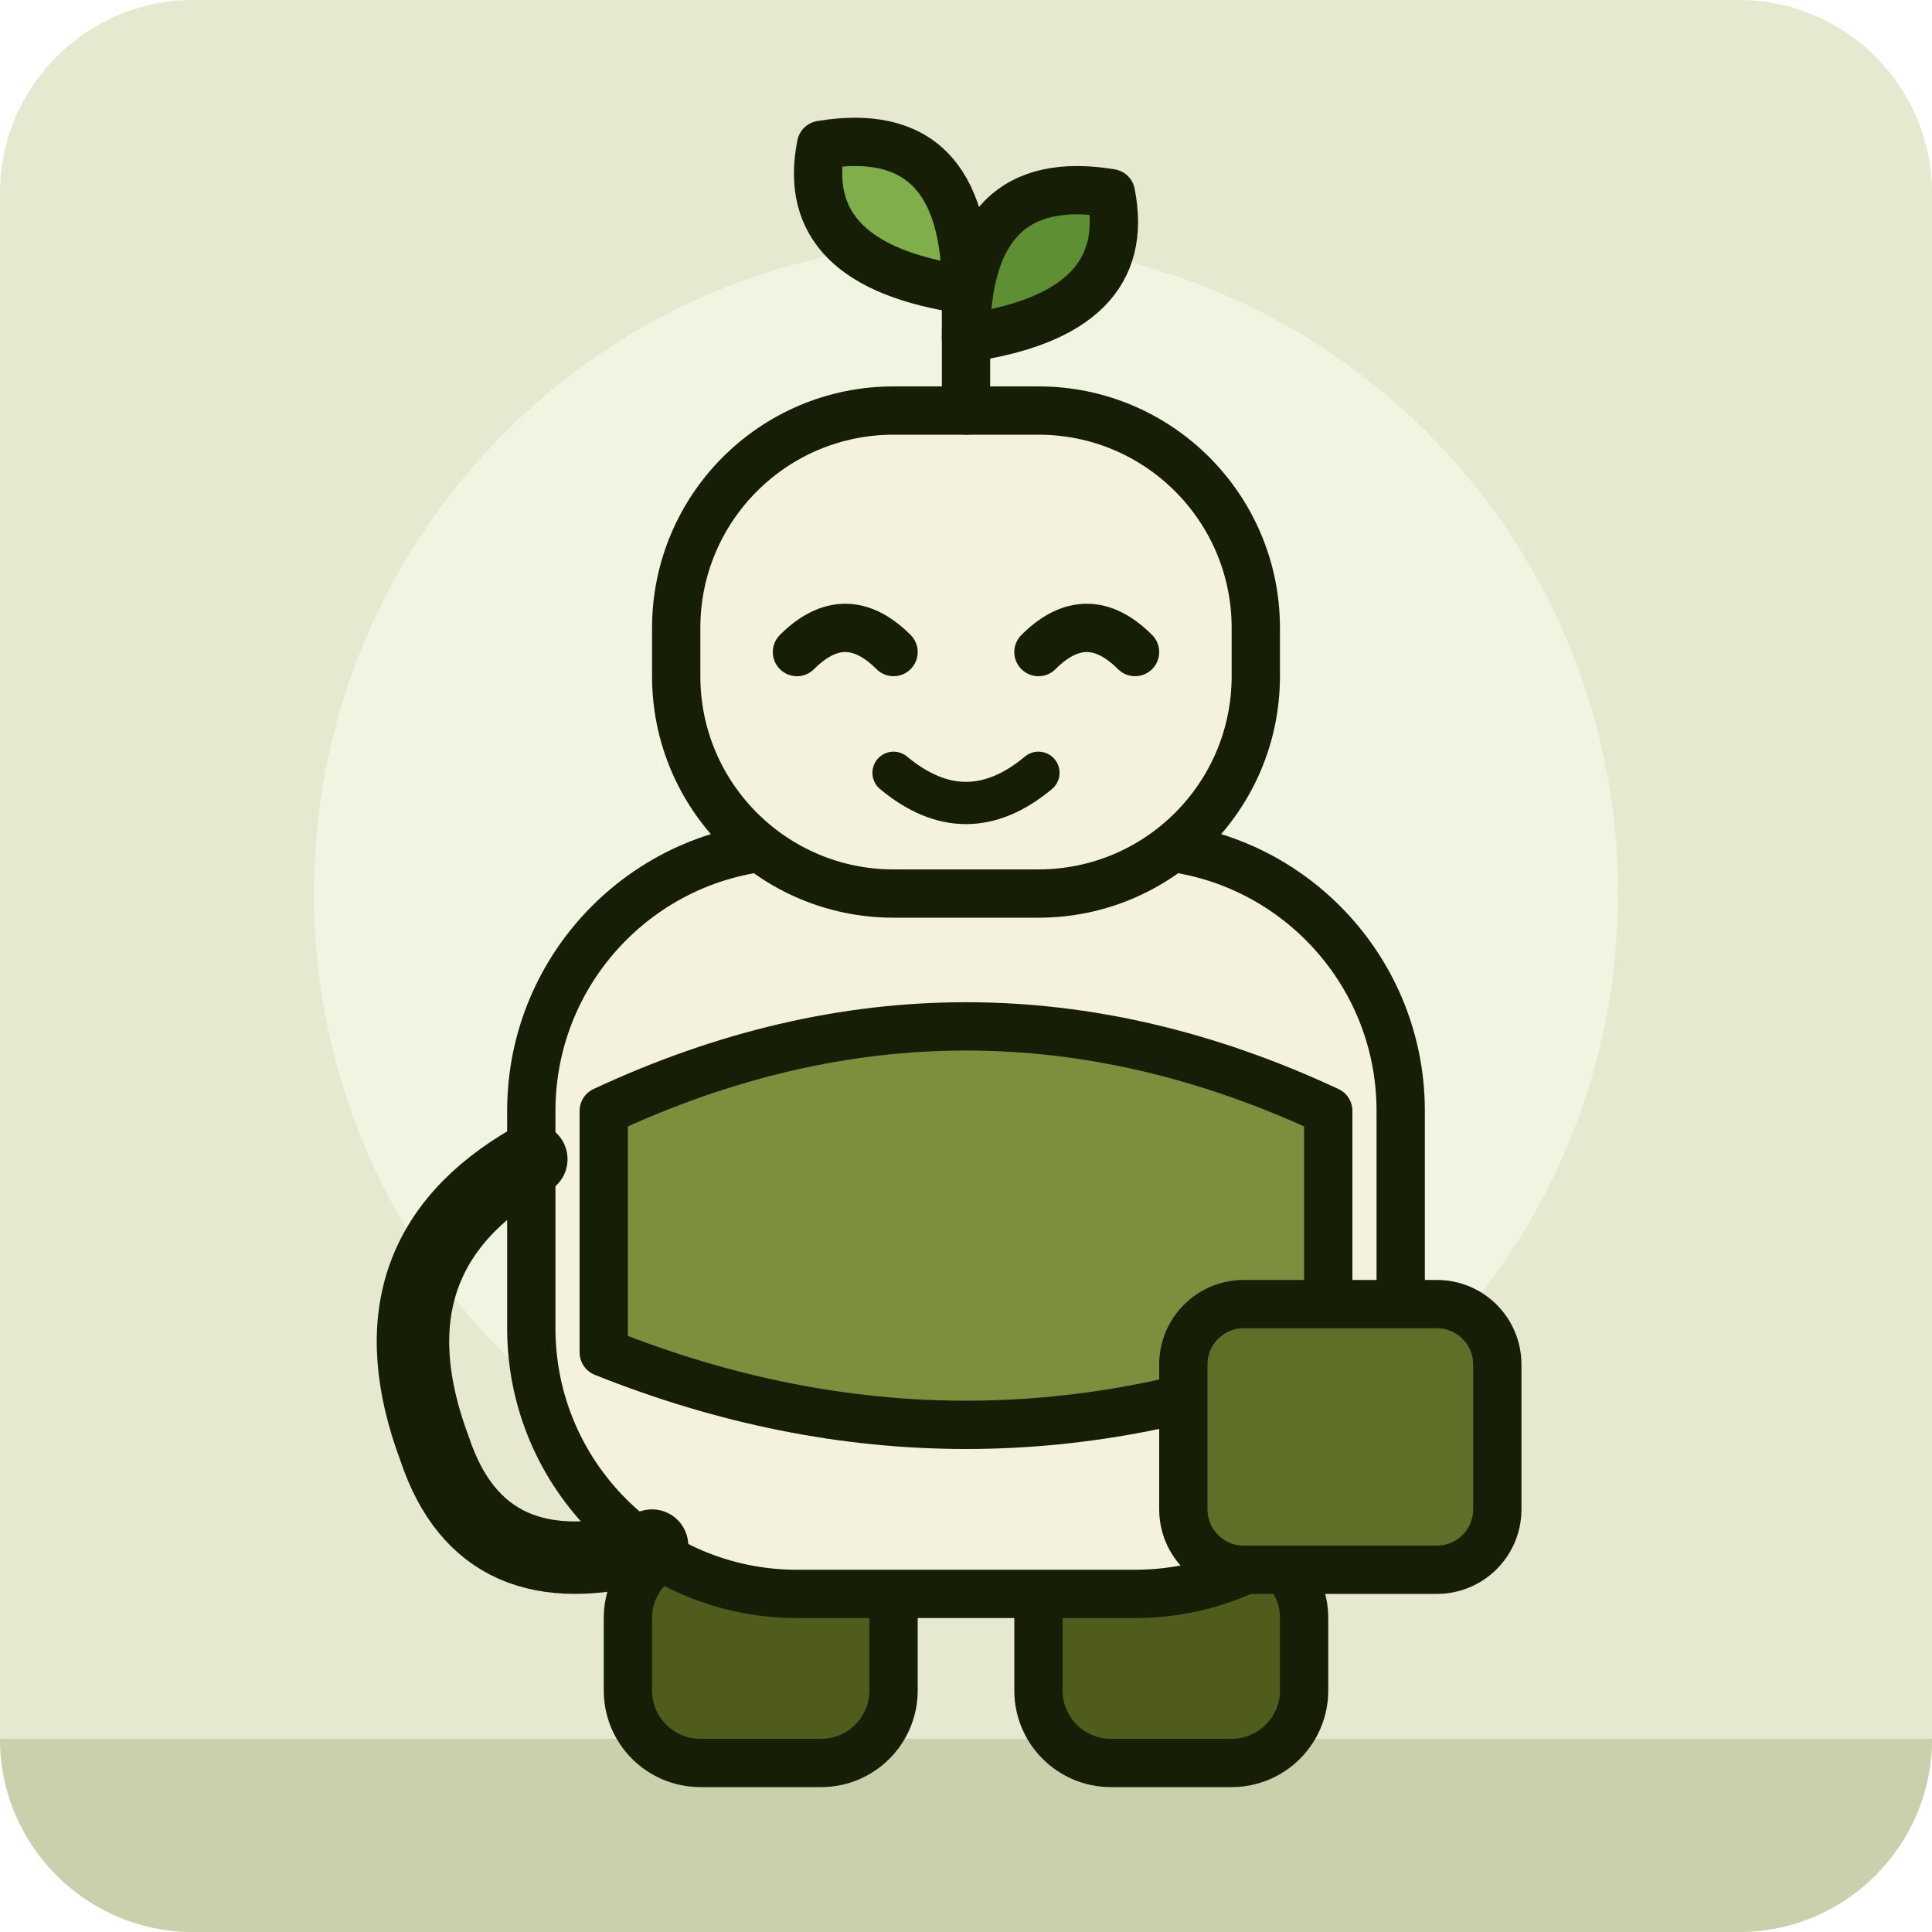
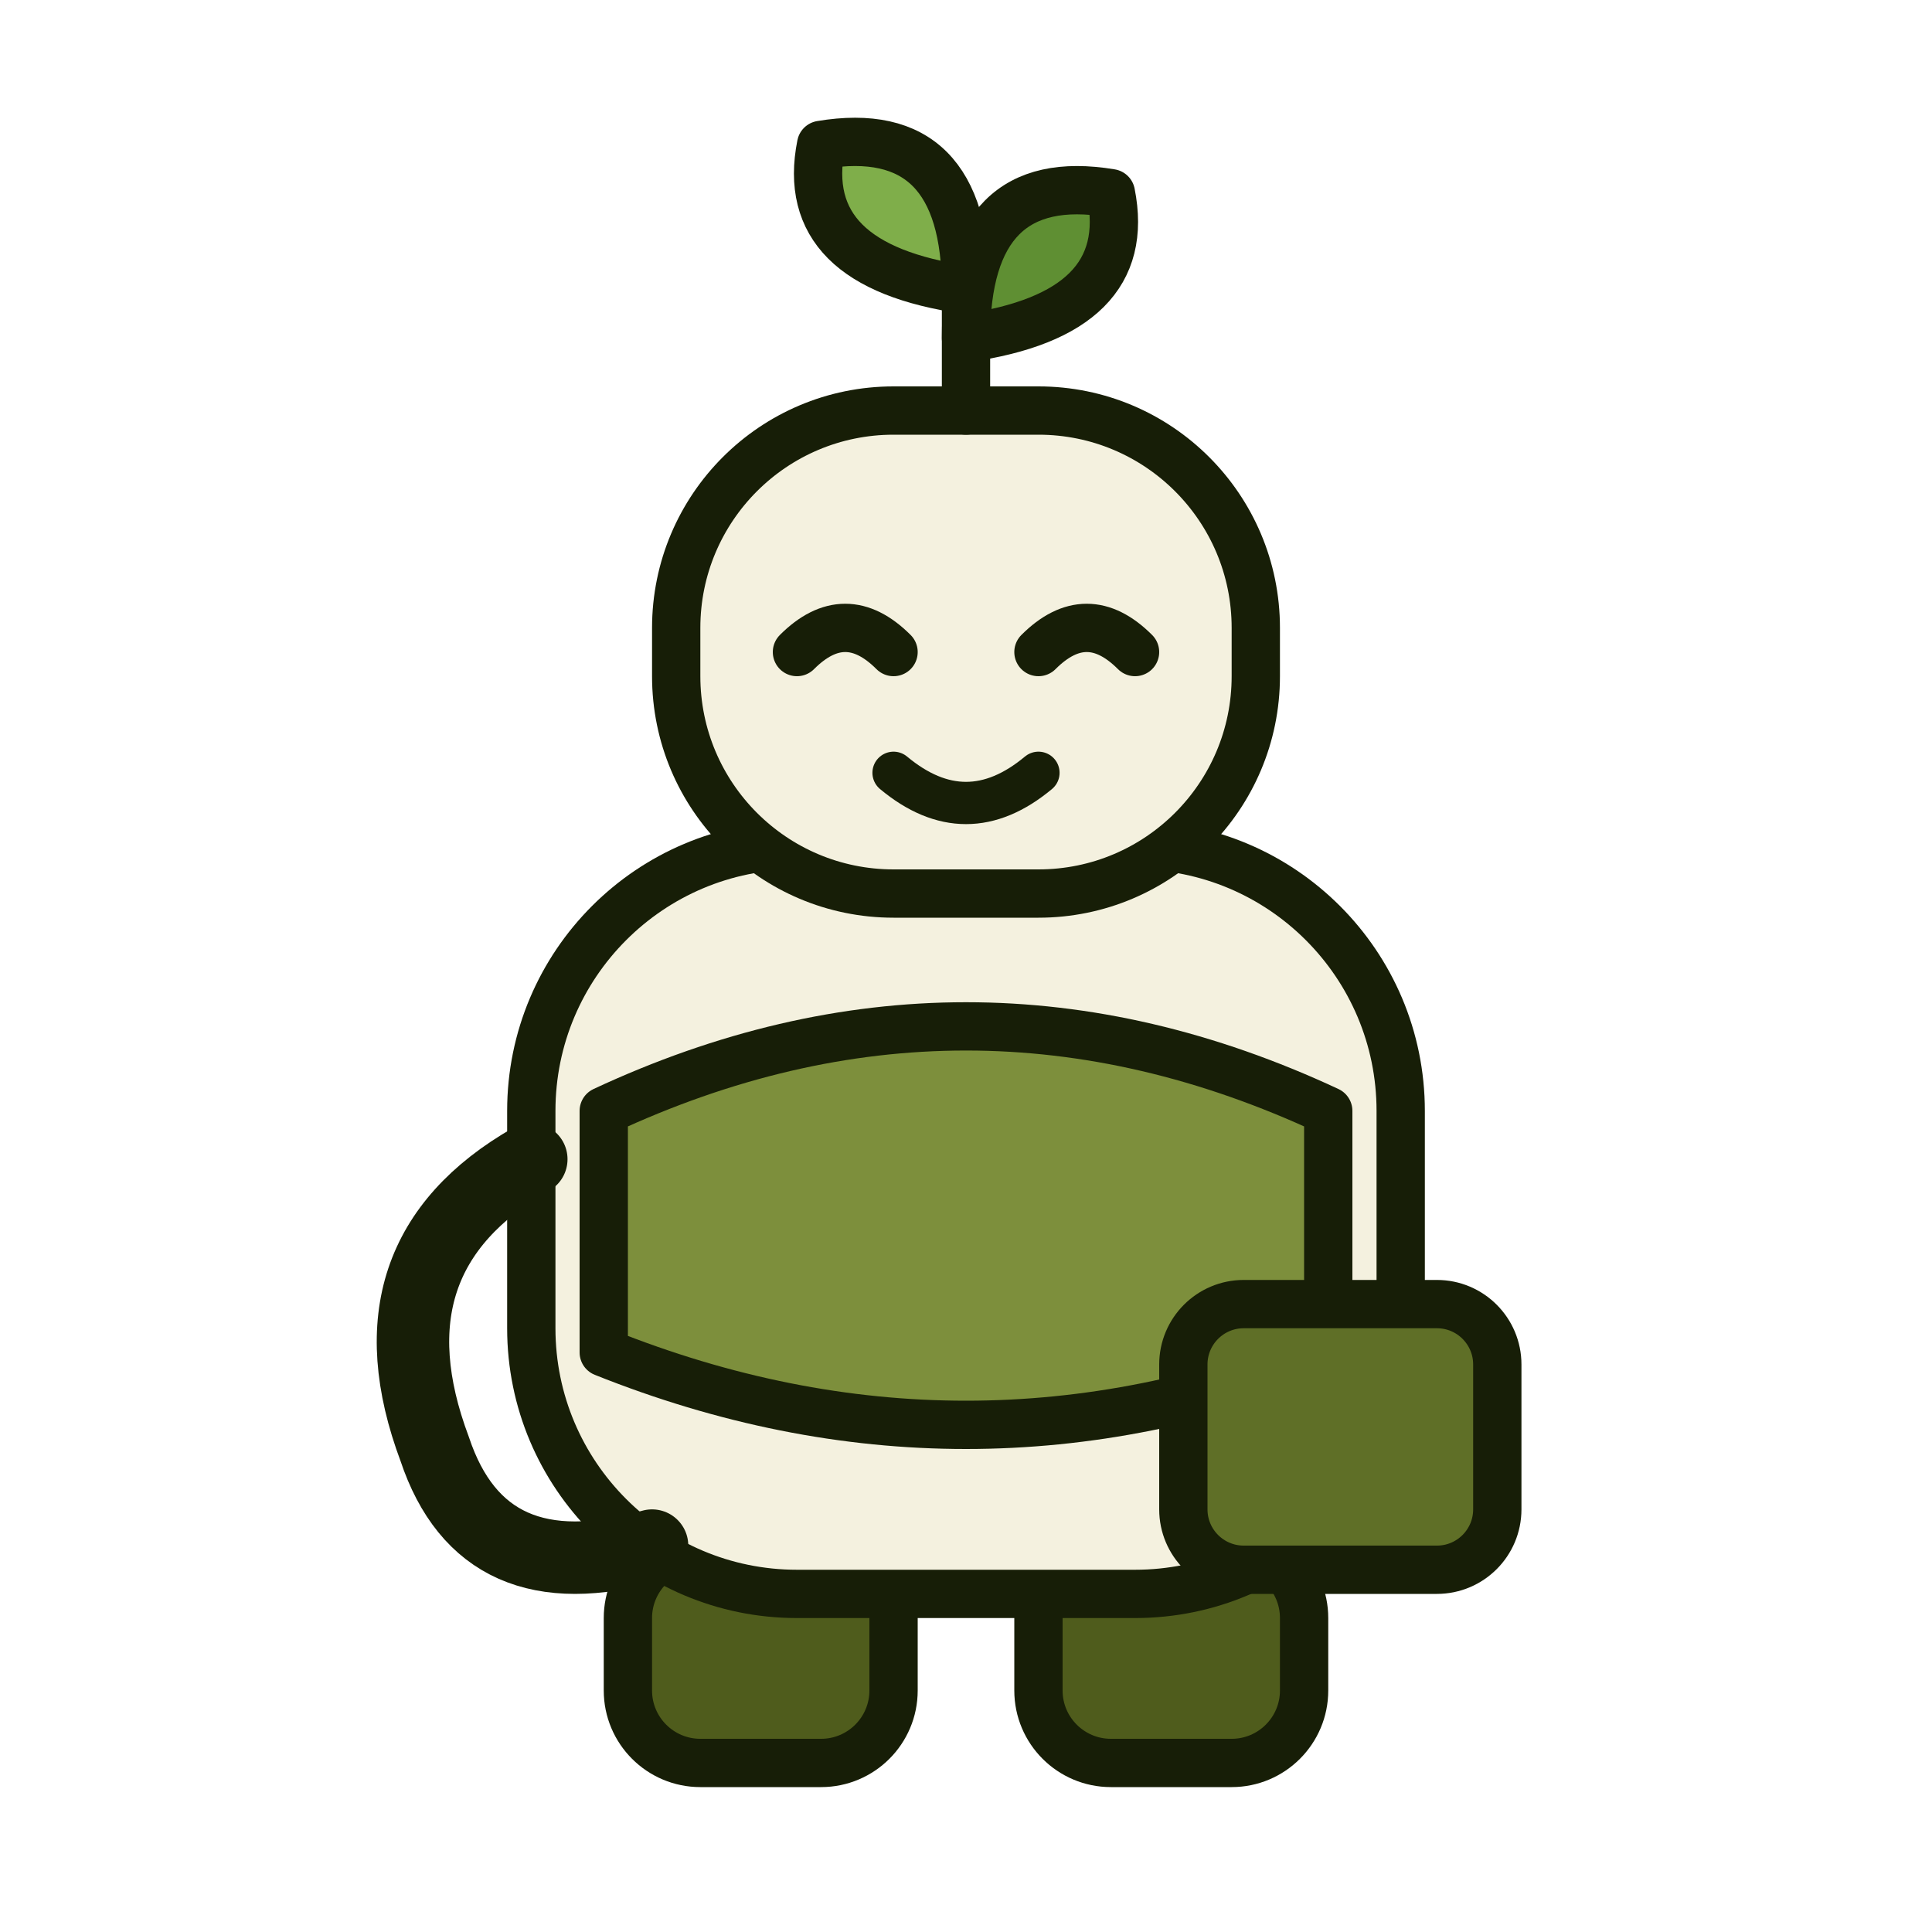
<svg xmlns="http://www.w3.org/2000/svg" viewBox="0 0 160 160" width="160" height="160" role="img" aria-label="Team Caretaker: a soft rectangular resident with a messenger pouch and a living sprout">
-   <defs>
-     <clipPath id="moss-frame">
-       <rect width="160" height="160" rx="16" />
-     </clipPath>
-   </defs>
-   <g clip-path="url(#moss-frame)">
-     <rect width="160" height="160" fill="#e6e9d0" />
-     <circle cx="80" cy="74" r="54" fill="#f2f4e2" />
-     <rect x="0" y="144" width="160" height="16" fill="#cbd0ac" />
-     <g stroke="#171e07" stroke-width="4" stroke-linejoin="round" stroke-linecap="round">
-       <rect x="52" y="128" width="22" height="18" rx="6" fill="#4f5c1c" />
-       <rect x="86" y="128" width="22" height="18" rx="6" fill="#4f5c1c" />
-       <rect x="44" y="70" width="72" height="62" rx="22" fill="#f4f1df" />
-       <path d="M50 92 q30 -14 60 0 l0 20 q-30 12 -60 0 z" fill="#7d8f3c" />
-       <path d="M44 96 q-14 8 -8 24 q4 12 18 8" fill="none" stroke-width="6" />
-       <rect x="98" y="108" width="26" height="22" rx="5" fill="#5f6f27" />
-       <rect x="56" y="34" width="48" height="40" rx="18" fill="#f4f1df" />
-       <path d="M80 34 v-14" fill="none" stroke-width="4" />
-       <path d="M80 24 q-14 -2 -12 -12 q12 -2 12 12 z" fill="#7fae4a" />
-       <path d="M80 28 q14 -2 12 -12 q-12 -2 -12 12 z" fill="#5f8f33" />
-     </g>
-     <path d="M66 54 q4 -4 8 0" fill="none" stroke="#171e07" stroke-width="4" stroke-linecap="round" />
-     <path d="M86 54 q4 -4 8 0" fill="none" stroke="#171e07" stroke-width="4" stroke-linecap="round" />
-     <path d="M74 64 q6 5 12 0" fill="none" stroke="#171e07" stroke-width="3.5" stroke-linecap="round" />
+   <g stroke="#171e07" stroke-width="4" stroke-linejoin="round" stroke-linecap="round">
+     <rect x="52" y="128" width="22" height="18" rx="6" fill="#4f5c1c" />
+     <rect x="86" y="128" width="22" height="18" rx="6" fill="#4f5c1c" />
+     <rect x="44" y="70" width="72" height="62" rx="22" fill="#f4f1df" />
+     <path d="M50 92 q30 -14 60 0 l0 20 q-30 12 -60 0 z" fill="#7d8f3c" />
+     <path d="M44 96 q-14 8 -8 24 q4 12 18 8" fill="none" stroke-width="6" />
+     <rect x="98" y="108" width="26" height="22" rx="5" fill="#5f6f27" />
+     <rect x="56" y="34" width="48" height="40" rx="18" fill="#f4f1df" />
+     <path d="M80 34 v-14" fill="none" stroke-width="4" />
+     <path d="M80 24 q-14 -2 -12 -12 q12 -2 12 12 z" fill="#7fae4a" />
+     <path d="M80 28 q14 -2 12 -12 q-12 -2 -12 12 z" fill="#5f8f33" />
  </g>
+   <path d="M66 54 q4 -4 8 0" fill="none" stroke="#171e07" stroke-width="4" stroke-linecap="round" />
+   <path d="M86 54 q4 -4 8 0" fill="none" stroke="#171e07" stroke-width="4" stroke-linecap="round" />
+   <path d="M74 64 q6 5 12 0" fill="none" stroke="#171e07" stroke-width="3.5" stroke-linecap="round" />
</svg>
